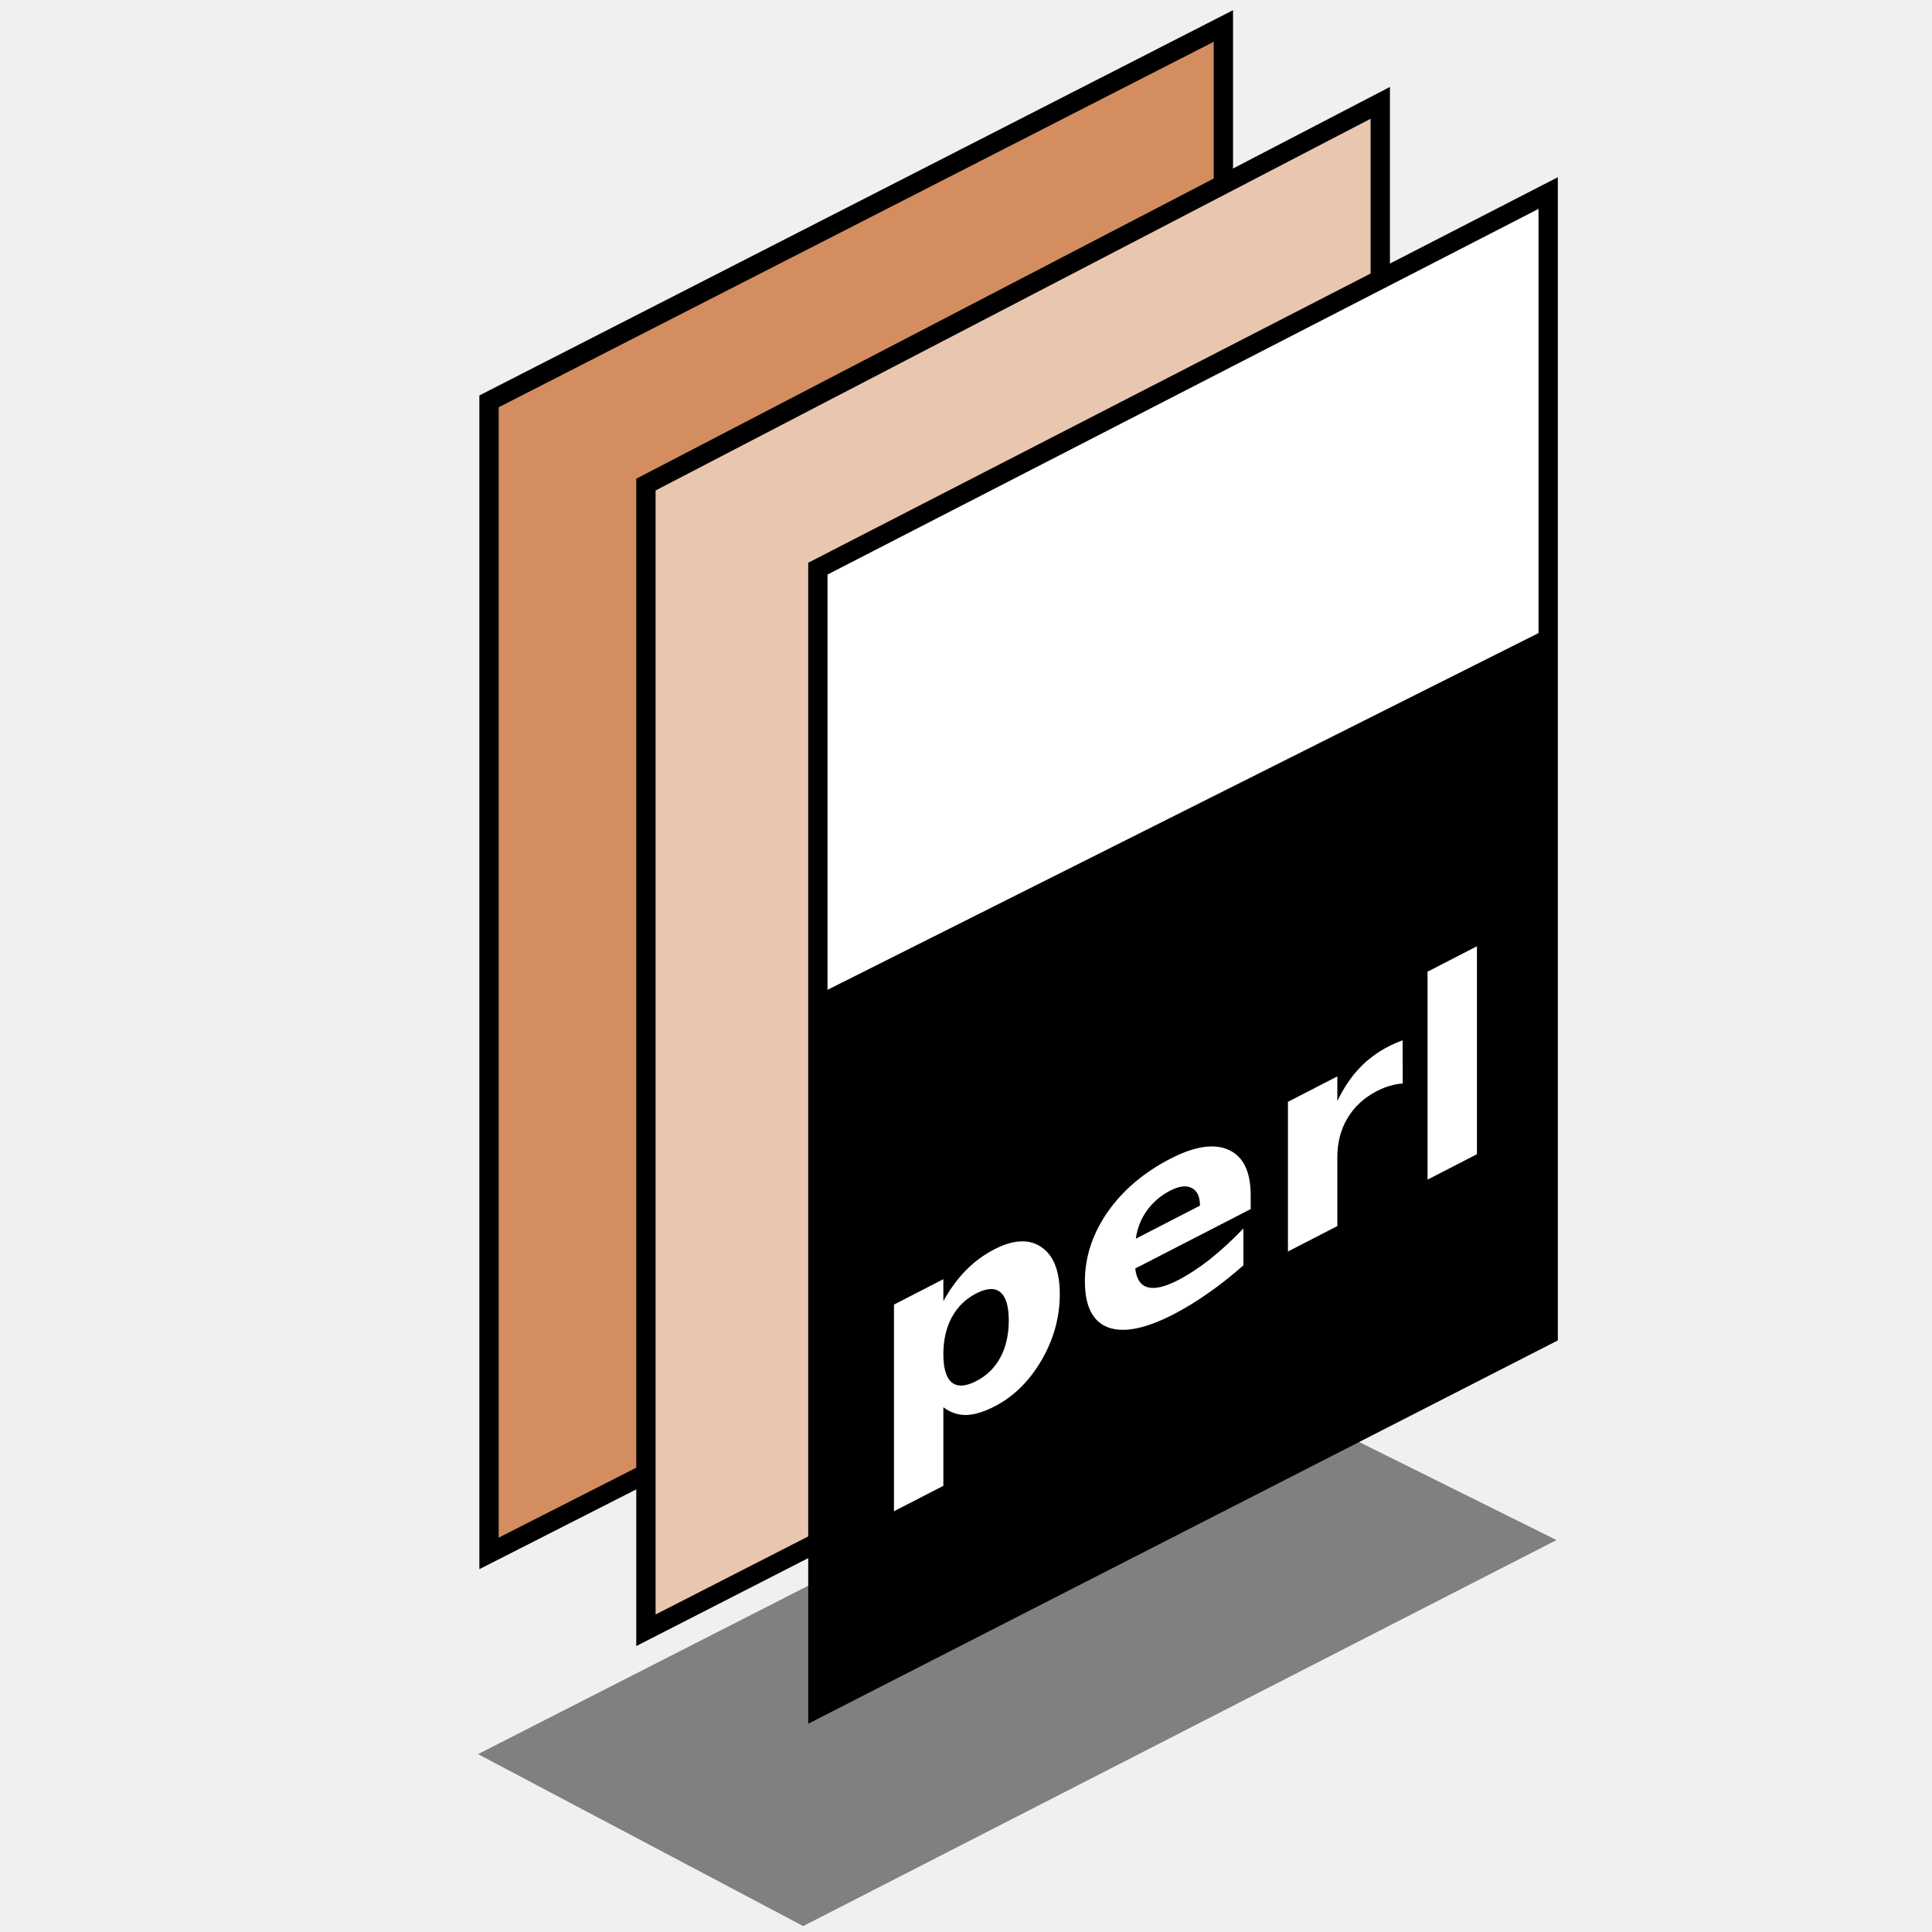
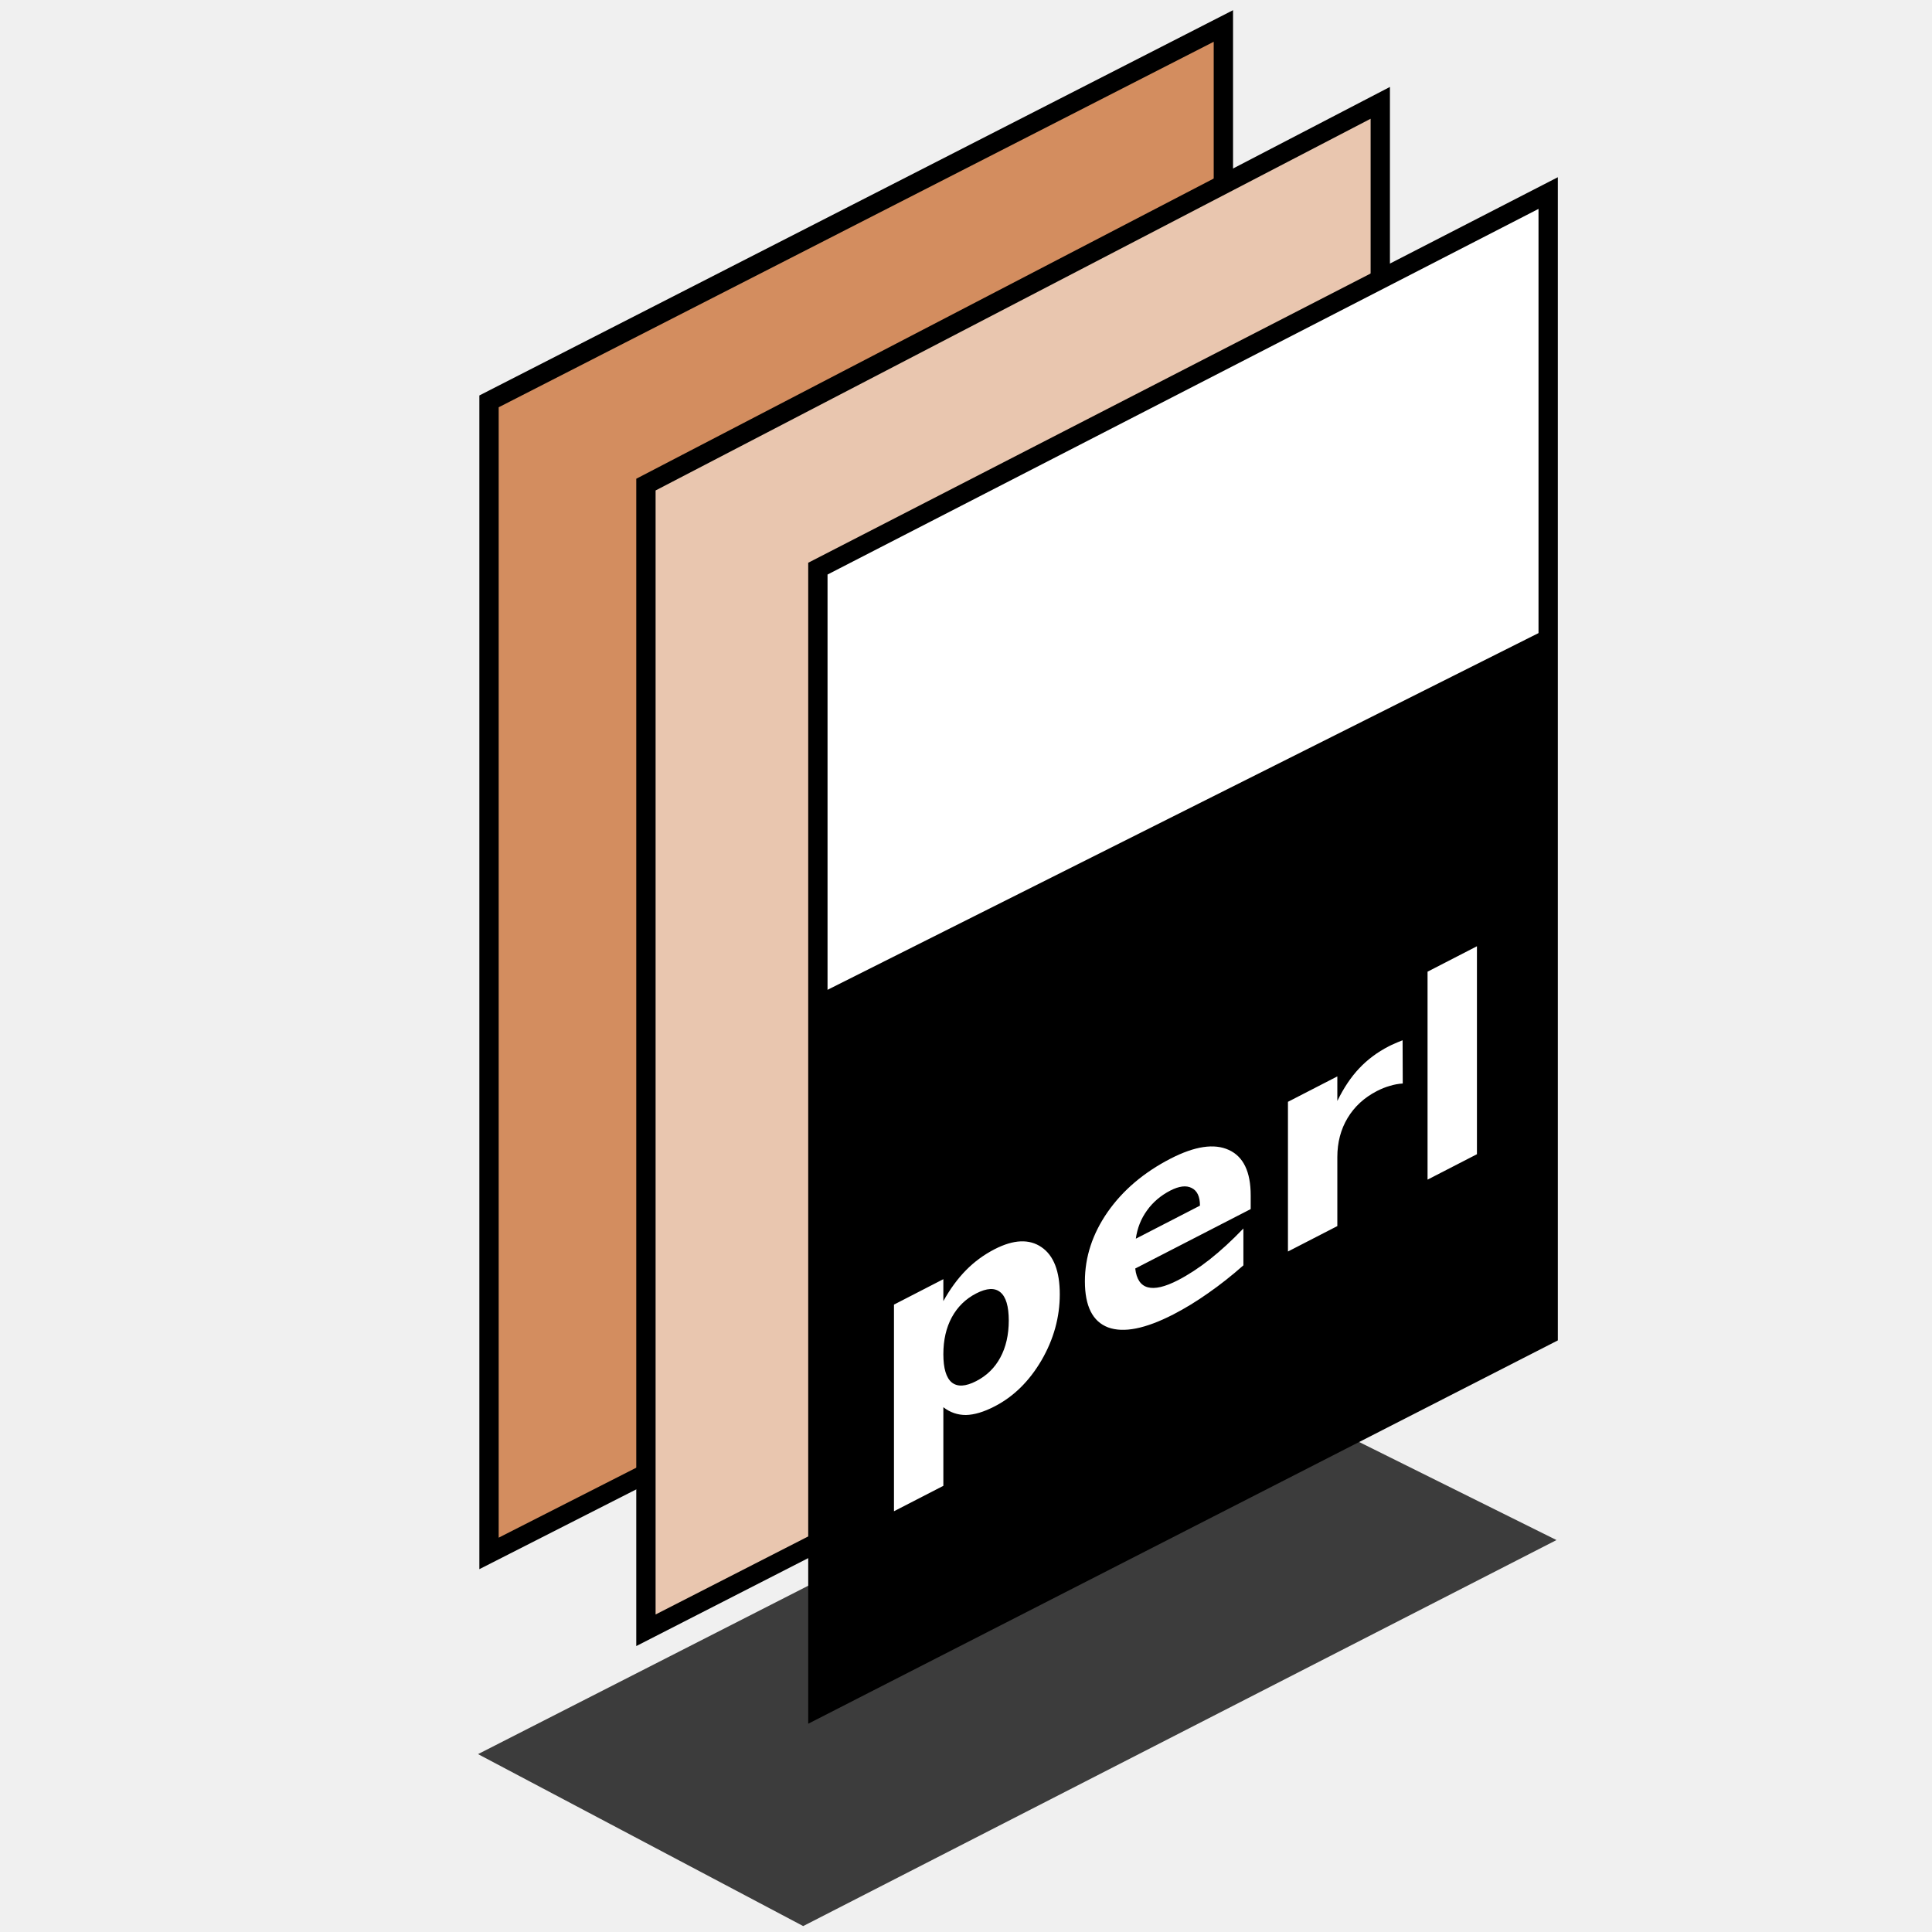
<svg xmlns="http://www.w3.org/2000/svg" xmlns:xlink="http://www.w3.org/1999/xlink" width="50pt" height="50pt" viewBox="0 0 50 50" xml:space="preserve" id="svg1708">
  <defs id="defs1758">
    <linearGradient id="linearGradient2448">
      <stop id="stop2450" offset="0" style="stop-color:#faf7c3;stop-opacity:1;" />
      <stop style="stop-color:#faf7c3;stop-opacity:0.498;" offset="0.622" id="stop2452" />
      <stop id="stop2454" offset="1" style="stop-color:#faf7c3;stop-opacity:0;" />
    </linearGradient>
    <linearGradient xlink:href="#linearGradient2035" id="linearGradient2456" gradientUnits="userSpaceOnUse" x1="27" y1="43.5" x2="73" y2="43.5" />
    <linearGradient xlink:href="#linearGradient2035" id="linearGradient2458" gradientUnits="userSpaceOnUse" x1="27" y1="43.5" x2="73" y2="43.5" />
    <linearGradient id="linearGradient2435">
      <stop id="stop2437" offset="0" style="stop-color:#faf7c3;stop-opacity:1;" />
      <stop style="stop-color:#faf7c3;stop-opacity:0.498;" offset="0.622" id="stop2439" />
      <stop id="stop2441" offset="1" style="stop-color:#faf7c3;stop-opacity:0;" />
    </linearGradient>
    <linearGradient xlink:href="#linearGradient2035" id="linearGradient2433" gradientUnits="userSpaceOnUse" x1="27" y1="43.5" x2="73" y2="43.5" />
    <linearGradient xlink:href="#linearGradient2035" id="linearGradient2431" gradientUnits="userSpaceOnUse" x1="27" y1="43.5" x2="73" y2="43.5" />
    <linearGradient id="linearGradient2446">
      <stop id="stop2448" offset="0" style="stop-color:#faf7c3;stop-opacity:1;" />
      <stop style="stop-color:#faf7c3;stop-opacity:0.498;" offset="0.622" id="stop2476" />
      <stop id="stop2478" offset="1" style="stop-color:#faf7c3;stop-opacity:0;" />
    </linearGradient>
    <linearGradient xlink:href="#linearGradient2035" id="linearGradient2444" gradientUnits="userSpaceOnUse" x1="27" y1="43.5" x2="73" y2="43.5" />
    <linearGradient xlink:href="#linearGradient2035" id="linearGradient2442" gradientUnits="userSpaceOnUse" x1="27" y1="43.5" x2="73" y2="43.5" />
    <linearGradient id="linearGradient2035">
      <stop id="stop2037" offset="0" style="stop-color:#faf7c3;stop-opacity:1;" />
      <stop style="stop-color:#faf7c3;stop-opacity:0.498;" offset="0.622" id="stop2043" />
      <stop id="stop2039" offset="1" style="stop-color:#faf7c3;stop-opacity:0;" />
    </linearGradient>
    <linearGradient xlink:href="#linearGradient2035" id="linearGradient1345" gradientUnits="userSpaceOnUse" x1="27" y1="43.5" x2="73" y2="43.5" />
    <linearGradient xlink:href="#linearGradient2035" id="linearGradient1351" gradientUnits="userSpaceOnUse" x1="27" y1="43.5" x2="73" y2="43.5" />
  </defs>
-   <g style="fill:#808080;fill-opacity:1;fill-rule:nonzero;stroke:none;stroke-miterlimit:4" id="g2587" transform="matrix(0.5,0,0,0.5,1.371585,-4.3547004e-2)">
-     <path id="path11166" d="M 38.83,99.78 L 22,90.88 L 60.55,71.22 L 77.82,79.8 L 38.83,99.78 z" style="fill:#808080;fill-opacity:1" />
+   <g style="fill:#000000;fill-opacity:75%;fill-rule:nonzero;stroke:none;stroke-miterlimit:4" id="g2587" transform="matrix(0.5,0,0,0.5,1.371585,-4.3547004e-2)">
+     <path id="path11166" d="M 38.83,99.78 L 22,90.88 L 60.55,71.22 L 77.82,79.8 L 38.83,99.78 z" style="fill:#000000;fill-opacity:75%" />
  </g>
  <g style="fill:#d38d5f;fill-opacity:1;stroke:#000000;stroke-miterlimit:4" id="g2590" transform="matrix(0.5,0,0,0.5,1.655875,0.1373648)">
    <path id="path11169" d="M 22,80.13 L 22,20.5 L 60.01,1.07 L 60.01,60.8 L 22,80.13 z" style="fill:#d38d5f;fill-opacity:1" />
  </g>
  <g style="fill:#e9c6af;fill-opacity:1;stroke:#000000;stroke-miterlimit:4" id="g2593" transform="matrix(0.5,0,0,0.5,1.371585,-4.3547004e-2)">
    <path id="path11172" d="M 30.69,84.47 L 30.69,25.17 L 68.7,5.41 L 68.7,65.03 L 30.69,84.47 z" style="fill:#e9c6af;fill-opacity:1" />
  </g>
  <g style="fill:#ffffff;fill-opacity:1;stroke:#000000;stroke-miterlimit:4" id="g2596" transform="matrix(0.5,0,0,0.5,1.371585,-4.3547004e-2)">
    <path id="path11175" d="M 39.59,88.49 L 39.59,29.52 L 77.39,10.08 L 77.39,69.16 L 39.59,88.49 z" style="fill:#ffffff;fill-opacity:1" />
  </g>
  <g transform="matrix(0.490475,-8.7437885e-2,0,0.3084744,1.901678,20.13182)" id="g2472" style="fill:#000000;fill-opacity:1;fill-rule:nonzero;stroke:#000000;stroke-width:0.643;stroke-miterlimit:4">
    <path style="fill:#000000;fill-opacity:1;stroke-width:0.643" d="M 39.59,88.49 L 39.59,29.52 L 77.39,10.08 L 77.39,69.16 L 39.59,88.49 z" id="path2474" />
  </g>
  <text xml:space="preserve" style="font-size:12px;font-style:normal;font-weight:normal;fill:#000000;fill-opacity:1;stroke:none;stroke-width:1px;stroke-linecap:butt;stroke-linejoin:miter;stroke-opacity:1;font-family:Bitstream Vera Sans" x="184.868" y="23.224" id="text2502">
    <tspan y="23.224" x="184.868" id="tspan2504" />
  </text>
  <text xml:space="preserve" style="font-size:12px;font-style:normal;font-weight:normal;fill:#000000;fill-opacity:1;stroke:none;stroke-width:1px;stroke-linecap:butt;stroke-linejoin:miter;stroke-opacity:1;font-family:Bitstream Vera Sans" x="182.767" y="16.612" id="text2478">
    <tspan y="16.612" x="182.767" id="tspan2480" />
  </text>
  <path style="font-size:6.512px;font-style:normal;font-weight:normal;line-height:125%;fill:#ffffff;fill-opacity:1;stroke:none;stroke-width:1px;stroke-linecap:butt;stroke-linejoin:miter;stroke-opacity:1;font-family:Bitstream Vera Sans" d="M 24.414,36.419 L 24.414,38.453 L 23.136,39.111 L 23.136,33.763 L 24.414,33.105 L 24.414,33.673 C 24.59,33.356 24.786,33.09 25,32.873 C 25.214,32.655 25.46,32.474 25.739,32.33 C 26.231,32.077 26.636,32.059 26.953,32.276 C 27.269,32.491 27.427,32.898 27.427,33.495 C 27.427,34.092 27.269,34.663 26.953,35.206 C 26.636,35.747 26.231,36.145 25.739,36.398 C 25.46,36.542 25.214,36.615 25,36.62 C 24.786,36.621 24.59,36.555 24.414,36.419 M 25.264,33.474 C 24.99,33.615 24.78,33.821 24.632,34.093 C 24.487,34.362 24.414,34.679 24.414,35.046 C 24.414,35.413 24.487,35.657 24.632,35.778 C 24.78,35.896 24.99,35.884 25.264,35.743 C 25.538,35.602 25.746,35.398 25.889,35.131 C 26.034,34.863 26.106,34.544 26.107,34.175 C 26.106,33.806 26.034,33.562 25.889,33.443 C 25.746,33.323 25.538,33.333 25.264,33.474 M 32.368,30.938 L 32.368,31.291 L 29.38,32.829 C 29.411,33.103 29.52,33.266 29.705,33.315 C 29.891,33.365 30.15,33.304 30.483,33.133 C 30.752,32.994 31.027,32.815 31.308,32.594 C 31.591,32.37 31.882,32.103 32.179,31.793 L 32.179,32.747 C 31.877,33.014 31.575,33.252 31.272,33.463 C 30.97,33.677 30.668,33.861 30.366,34.017 C 29.642,34.389 29.079,34.501 28.677,34.353 C 28.277,34.201 28.077,33.804 28.077,33.161 C 28.077,32.529 28.274,31.931 28.666,31.366 C 29.061,30.801 29.604,30.341 30.294,29.985 C 30.923,29.662 31.425,29.587 31.801,29.76 C 32.179,29.932 32.368,30.324 32.368,30.938 M 31.055,31.202 C 31.055,30.967 30.983,30.815 30.84,30.745 C 30.7,30.672 30.516,30.695 30.287,30.812 C 30.04,30.94 29.838,31.111 29.684,31.327 C 29.529,31.54 29.433,31.784 29.395,32.057 L 31.055,31.202 M 36.303,28.041 C 36.191,28.048 36.079,28.068 35.967,28.103 C 35.858,28.134 35.747,28.178 35.635,28.236 C 35.307,28.405 35.053,28.638 34.875,28.935 C 34.699,29.229 34.61,29.566 34.61,29.946 L 34.61,31.731 L 33.332,32.389 L 33.332,28.515 L 34.61,27.857 L 34.61,28.493 C 34.775,28.155 34.963,27.874 35.175,27.65 C 35.389,27.422 35.645,27.231 35.942,27.078 C 35.985,27.056 36.031,27.034 36.081,27.013 C 36.131,26.99 36.204,26.959 36.299,26.922 L 36.303,28.041 M 36.945,25.147 L 38.223,24.489 L 38.223,29.871 L 36.945,30.529 L 36.945,25.147" id="text1329" />
</svg>
